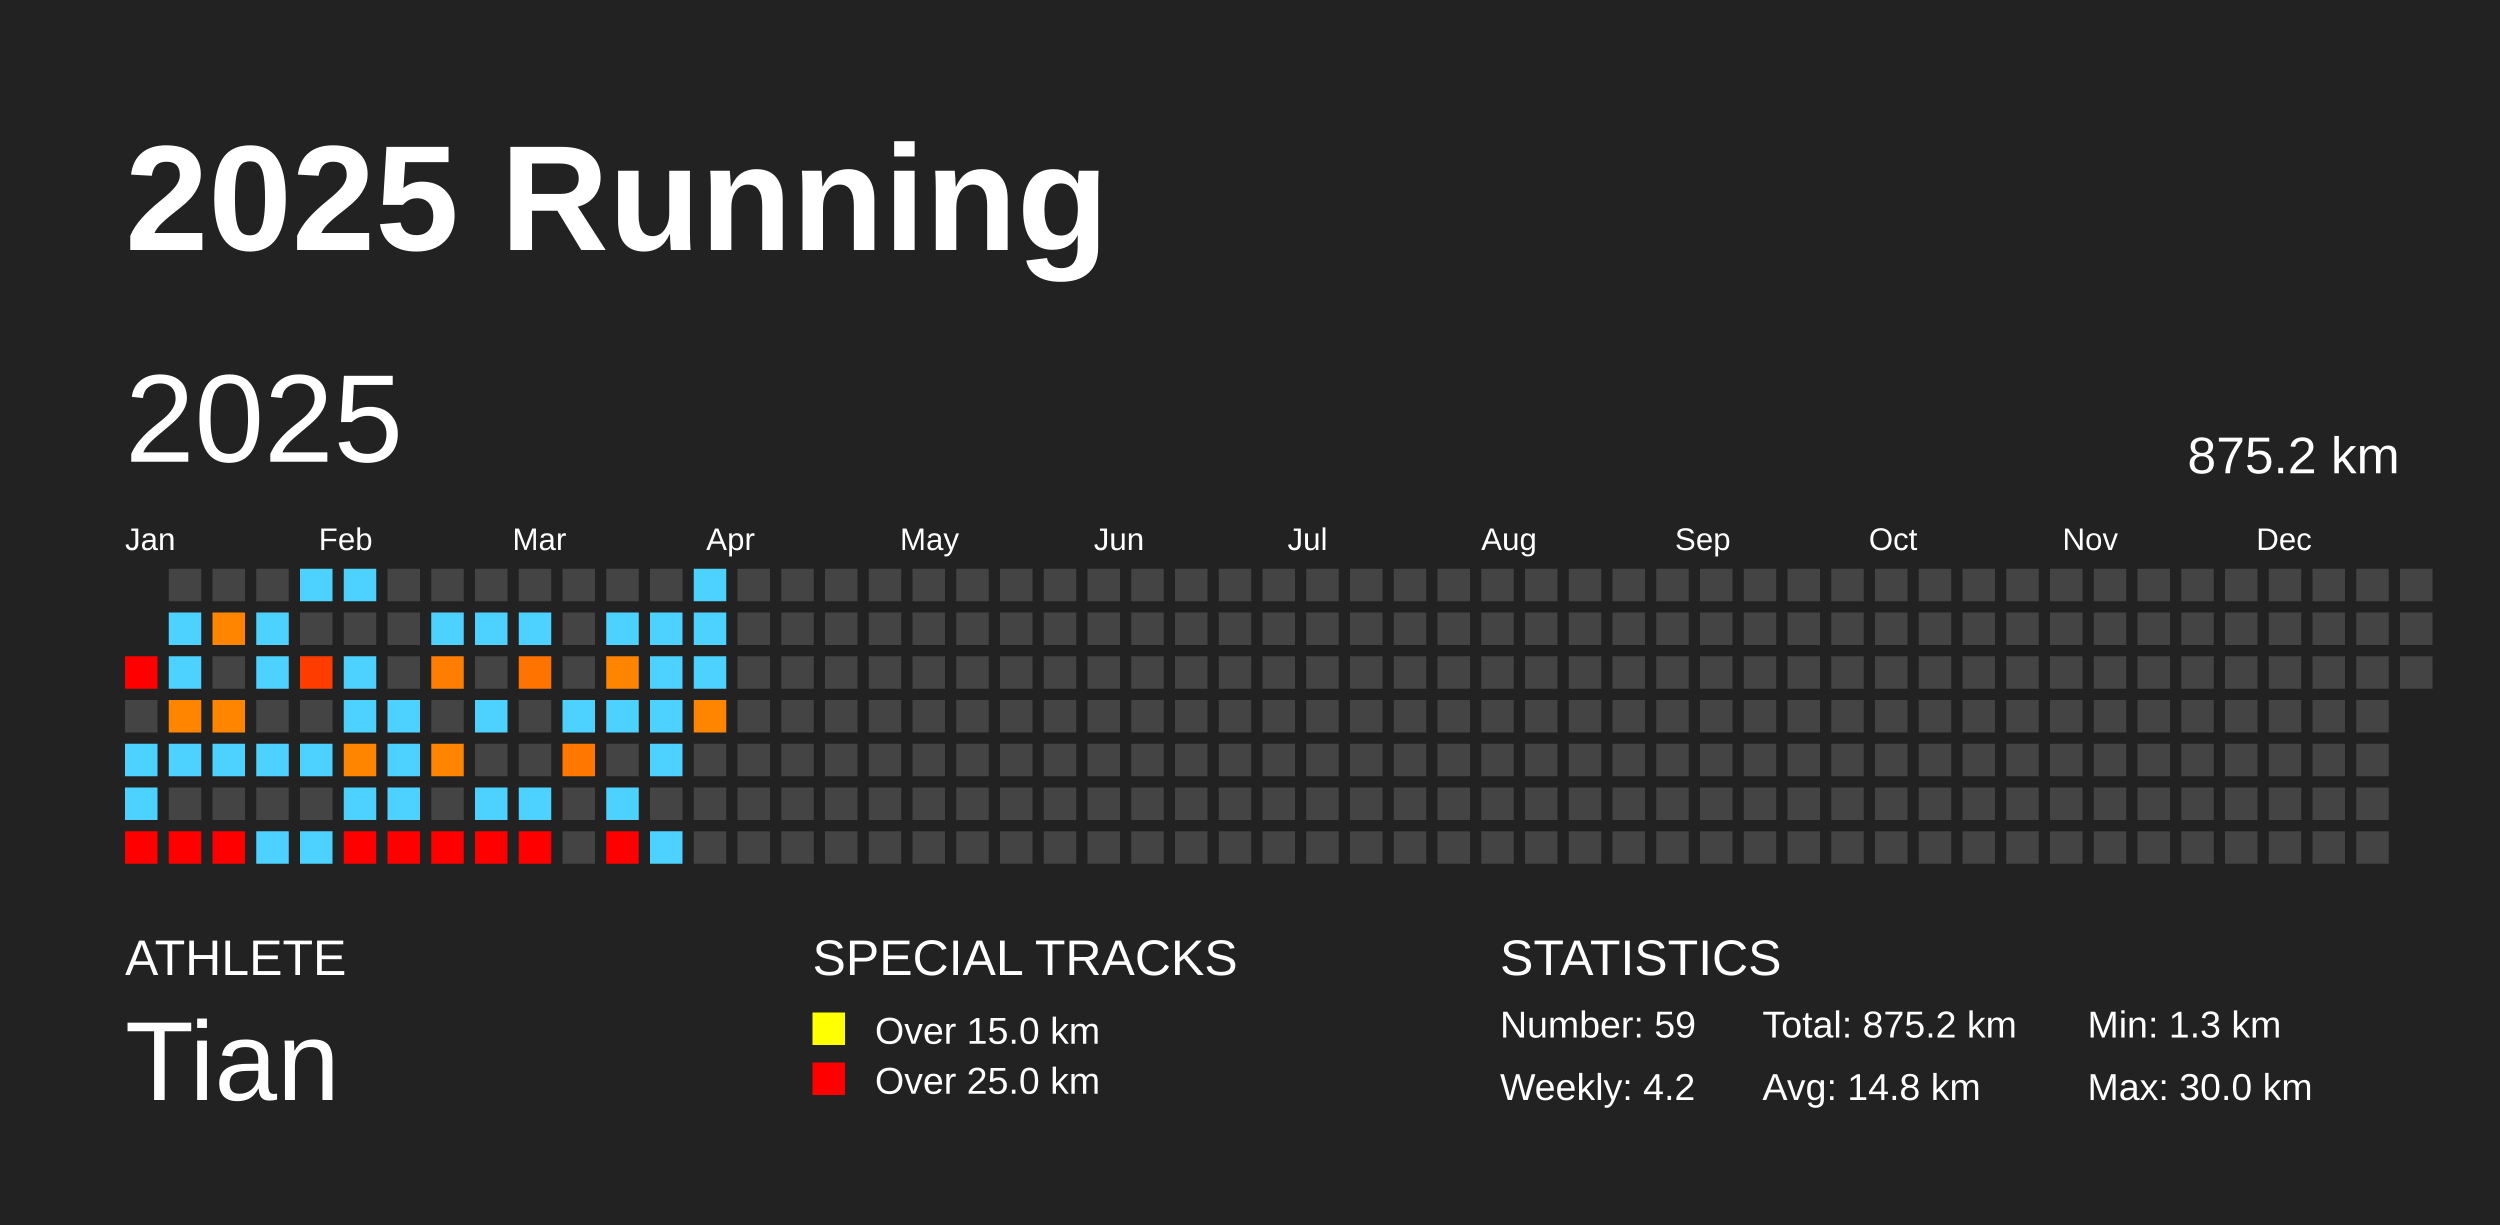
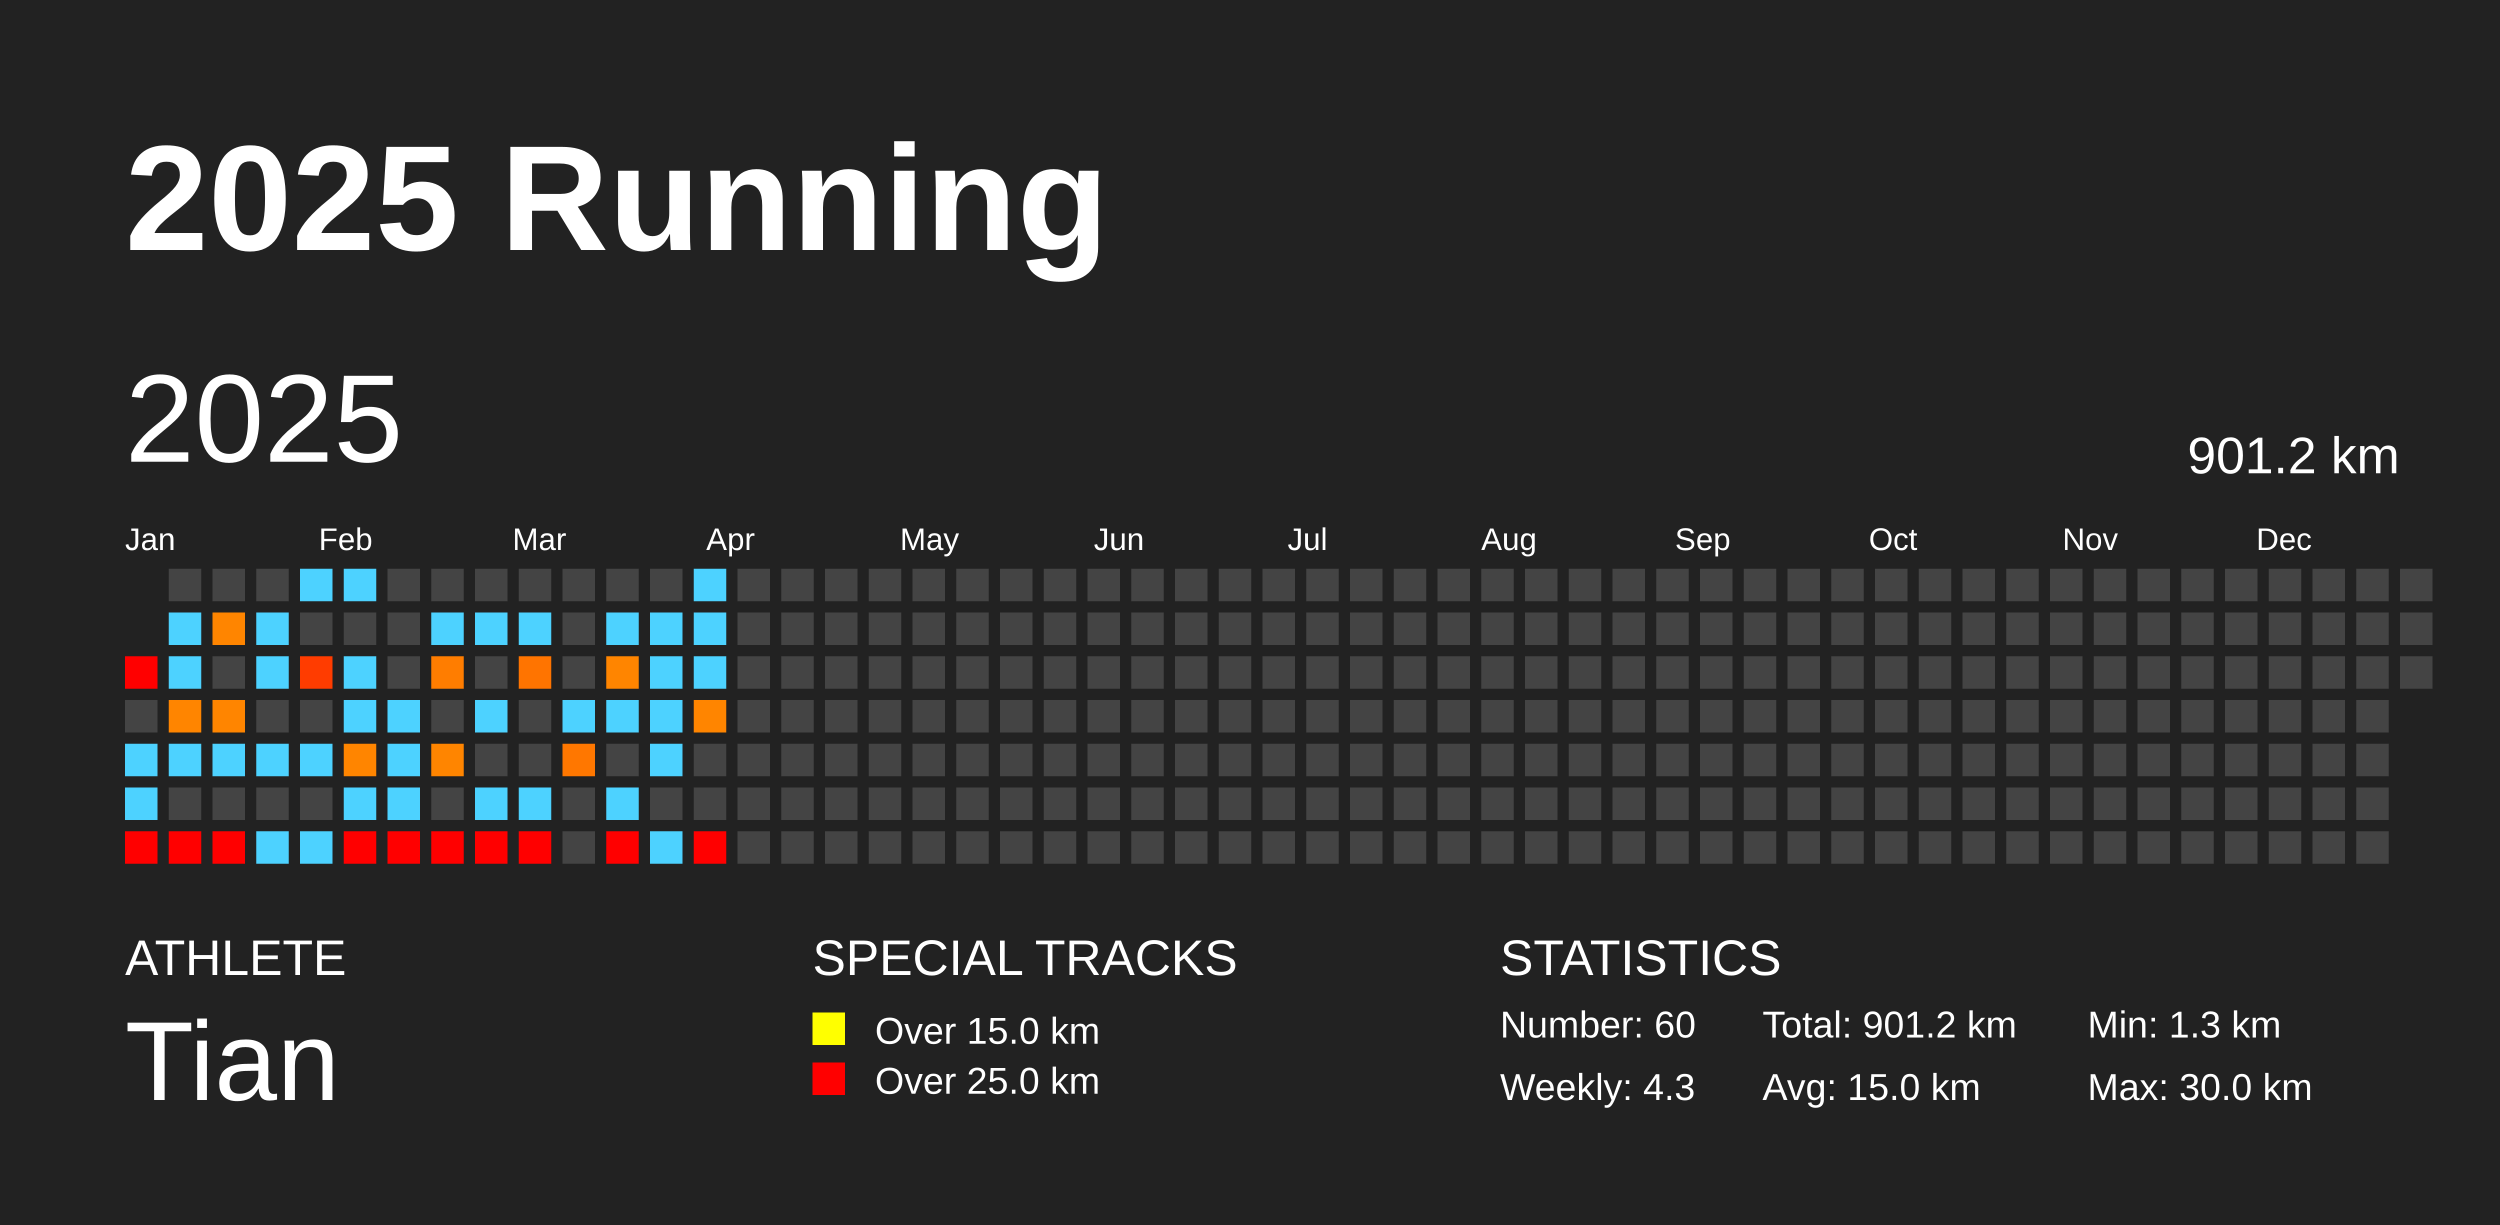
<svg xmlns="http://www.w3.org/2000/svg" baseProfile="full" height="98mm" version="1.1" viewBox="0,0,200,98" width="200mm">
  <defs />
  <rect fill="#222222" height="98" width="200" x="0" y="0" />
  <text fill="#FFFFFF" style="font-size:12px; font-family:Arial; font-weight:bold;" x="10" y="20">2025 Running</text>
  <text fill="#FFFFFF" style="font-size:4px; font-family:Arial" x="10" y="78">ATHLETE</text>
  <text fill="#FFFFFF" style="font-size:9px; font-family:Arial" x="10" y="88">Tian</text>
  <text fill="#FFFFFF" style="font-size:4px; font-family:Arial" x="65" y="78">SPECIAL TRACKS</text>
  <rect fill="yellow" height="2.6" width="2.6" x="65" y="81" />
  <text fill="#FFFFFF" style="font-size:3px; font-family:Arial" x="70" y="83.5">Over 15.0 km</text>
  <rect fill="red" height="2.6" width="2.6" x="65" y="85" />
  <text fill="#FFFFFF" style="font-size:3px; font-family:Arial" x="70" y="87.5">Over 25.0 km</text>
  <text fill="#FFFFFF" style="font-size:4px; font-family:Arial" x="120" y="78">STATISTICS</text>
-   <text fill="#FFFFFF" style="font-size:3px; font-family:Arial" x="120" y="83">Number: 59</text>
-   <text fill="#FFFFFF" style="font-size:3px; font-family:Arial" x="120" y="88">Weekly: 4.2</text>
-   <text fill="#FFFFFF" style="font-size:3px; font-family:Arial" x="141" y="83">Total: 875.2 km</text>
-   <text fill="#FFFFFF" style="font-size:3px; font-family:Arial" x="141" y="88">Avg: 14.8 km</text>
+   <text fill="#FFFFFF" style="font-size:3px; font-family:Arial" x="120" y="83">Number: 60</text>
+   <text fill="#FFFFFF" style="font-size:3px; font-family:Arial" x="120" y="88">Weekly: 4.3</text>
+   <text fill="#FFFFFF" style="font-size:3px; font-family:Arial" x="141" y="83">Total: 901.2 km</text>
+   <text fill="#FFFFFF" style="font-size:3px; font-family:Arial" x="141" y="88">Avg: 15.0 km</text>
  <text fill="#FFFFFF" style="font-size:3px; font-family:Arial" x="167" y="83">Min: 1.3 km</text>
  <text fill="#FFFFFF" style="font-size:3px; font-family:Arial" x="167" y="88">Max: 30.0 km</text>
  <text dominant-baseline="hanging" fill="#FFFFFF" style="font-size:10.0px; font-family:Arial;" x="10" y="30">2025</text>
-   <text dominant-baseline="hanging" fill="#FFFFFF" style="font-size:4.125px; font-family:Arial;" x="175" y="35">875.2 km</text>
+   <text dominant-baseline="hanging" fill="#FFFFFF" style="font-size:4.125px; font-family:Arial;" x="175" y="35">901.2 km</text>
  <text fill="#FFFFFF" style="font-size:2.5px; font-family:Arial" x="10.0" y="44">Jan</text>
  <text fill="#FFFFFF" style="font-size:2.5px; font-family:Arial" x="25.5" y="44">Feb</text>
  <text fill="#FFFFFF" style="font-size:2.5px; font-family:Arial" x="41.0" y="44">Mar</text>
  <text fill="#FFFFFF" style="font-size:2.5px; font-family:Arial" x="56.5" y="44">Apr</text>
  <text fill="#FFFFFF" style="font-size:2.5px; font-family:Arial" x="72.0" y="44">May</text>
  <text fill="#FFFFFF" style="font-size:2.5px; font-family:Arial" x="87.5" y="44">Jun</text>
  <text fill="#FFFFFF" style="font-size:2.5px; font-family:Arial" x="103.0" y="44">Jul</text>
  <text fill="#FFFFFF" style="font-size:2.5px; font-family:Arial" x="118.5" y="44">Aug</text>
  <text fill="#FFFFFF" style="font-size:2.5px; font-family:Arial" x="134.0" y="44">Sep</text>
  <text fill="#FFFFFF" style="font-size:2.5px; font-family:Arial" x="149.5" y="44">Oct</text>
  <text fill="#FFFFFF" style="font-size:2.5px; font-family:Arial" x="165.0" y="44">Nov</text>
  <text fill="#FFFFFF" style="font-size:2.5px; font-family:Arial" x="180.5" y="44">Dec</text>
  <rect fill="red" height="2.6" width="2.6" x="10.0" y="52.5" />
  <rect fill="#444444" height="2.6" width="2.6" x="10.0" y="56.0" />
  <rect fill="#4dd2ff" height="2.6" width="2.6" x="10.0" y="59.5" />
  <rect fill="#4dd2ff" height="2.6" width="2.6" x="10.0" y="63.0" />
  <rect fill="red" height="2.6" width="2.6" x="10.0" y="66.5" />
  <rect fill="#444444" height="2.6" width="2.6" x="13.5" y="45.5" />
  <rect fill="#4dd2ff" height="2.6" width="2.6" x="13.5" y="49.0" />
  <rect fill="#4dd2ff" height="2.6" width="2.6" x="13.5" y="52.5" />
  <rect fill="#ff8500" height="2.6" width="2.6" x="13.5" y="56.0" />
  <rect fill="#4dd2ff" height="2.6" width="2.6" x="13.5" y="59.5" />
  <rect fill="#444444" height="2.6" width="2.6" x="13.5" y="63.0" />
  <rect fill="red" height="2.6" width="2.6" x="13.5" y="66.5" />
  <rect fill="#444444" height="2.6" width="2.6" x="17.0" y="45.5" />
  <rect fill="#ff8500" height="2.6" width="2.6" x="17.0" y="49.0" />
  <rect fill="#444444" height="2.6" width="2.6" x="17.0" y="52.5" />
  <rect fill="#ff8500" height="2.6" width="2.6" x="17.0" y="56.0" />
  <rect fill="#4dd2ff" height="2.6" width="2.6" x="17.0" y="59.5" />
  <rect fill="#444444" height="2.6" width="2.6" x="17.0" y="63.0" />
  <rect fill="red" height="2.6" width="2.6" x="17.0" y="66.5" />
  <rect fill="#444444" height="2.6" width="2.6" x="20.5" y="45.5" />
  <rect fill="#4dd2ff" height="2.6" width="2.6" x="20.5" y="49.0" />
  <rect fill="#4dd2ff" height="2.6" width="2.6" x="20.5" y="52.5" />
  <rect fill="#444444" height="2.6" width="2.6" x="20.5" y="56.0" />
  <rect fill="#4dd2ff" height="2.6" width="2.6" x="20.5" y="59.5" />
  <rect fill="#444444" height="2.6" width="2.6" x="20.5" y="63.0" />
  <rect fill="#4dd2ff" height="2.6" width="2.6" x="20.5" y="66.5" />
  <rect fill="#4dd2ff" height="2.6" width="2.6" x="24.0" y="45.5" />
  <rect fill="#444444" height="2.6" width="2.6" x="24.0" y="49.0" />
  <rect fill="#ff3c00" height="2.6" width="2.6" x="24.0" y="52.5" />
  <rect fill="#444444" height="2.6" width="2.6" x="24.0" y="56.0" />
  <rect fill="#4dd2ff" height="2.6" width="2.6" x="24.0" y="59.5" />
  <rect fill="#444444" height="2.6" width="2.6" x="24.0" y="63.0" />
  <rect fill="#4dd2ff" height="2.6" width="2.6" x="24.0" y="66.5" />
  <rect fill="#4dd2ff" height="2.6" width="2.6" x="27.5" y="45.5" />
  <rect fill="#444444" height="2.6" width="2.6" x="27.5" y="49.0" />
  <rect fill="#4dd2ff" height="2.6" width="2.6" x="27.5" y="52.5" />
  <rect fill="#4dd2ff" height="2.6" width="2.6" x="27.5" y="56.0" />
  <rect fill="#ff8500" height="2.6" width="2.6" x="27.5" y="59.5" />
  <rect fill="#4dd2ff" height="2.6" width="2.6" x="27.5" y="63.0" />
  <rect fill="red" height="2.6" width="2.6" x="27.5" y="66.5" />
  <rect fill="#444444" height="2.6" width="2.6" x="31.0" y="45.5" />
  <rect fill="#444444" height="2.6" width="2.6" x="31.0" y="49.0" />
  <rect fill="#444444" height="2.6" width="2.6" x="31.0" y="52.5" />
  <rect fill="#4dd2ff" height="2.6" width="2.6" x="31.0" y="56.0" />
  <rect fill="#4dd2ff" height="2.6" width="2.6" x="31.0" y="59.5" />
  <rect fill="#4dd2ff" height="2.6" width="2.6" x="31.0" y="63.0" />
  <rect fill="red" height="2.6" width="2.6" x="31.0" y="66.5" />
  <rect fill="#444444" height="2.6" width="2.6" x="34.5" y="45.5" />
  <rect fill="#4dd2ff" height="2.6" width="2.6" x="34.5" y="49.0" />
  <rect fill="#ff7d00" height="2.6" width="2.6" x="34.5" y="52.5" />
  <rect fill="#444444" height="2.6" width="2.6" x="34.5" y="56.0" />
  <rect fill="#ff8500" height="2.6" width="2.6" x="34.5" y="59.5" />
  <rect fill="#444444" height="2.6" width="2.6" x="34.5" y="63.0" />
  <rect fill="red" height="2.6" width="2.6" x="34.5" y="66.5" />
  <rect fill="#444444" height="2.6" width="2.6" x="38.0" y="45.5" />
  <rect fill="#4dd2ff" height="2.6" width="2.6" x="38.0" y="49.0" />
  <rect fill="#444444" height="2.6" width="2.6" x="38.0" y="52.5" />
  <rect fill="#4dd2ff" height="2.6" width="2.6" x="38.0" y="56.0" />
  <rect fill="#444444" height="2.6" width="2.6" x="38.0" y="59.5" />
  <rect fill="#4dd2ff" height="2.6" width="2.6" x="38.0" y="63.0" />
  <rect fill="red" height="2.6" width="2.6" x="38.0" y="66.5" />
  <rect fill="#444444" height="2.6" width="2.6" x="41.5" y="45.5" />
  <rect fill="#4dd2ff" height="2.6" width="2.6" x="41.5" y="49.0" />
  <rect fill="#ff7400" height="2.6" width="2.6" x="41.5" y="52.5" />
  <rect fill="#444444" height="2.6" width="2.6" x="41.5" y="56.0" />
  <rect fill="#444444" height="2.6" width="2.6" x="41.5" y="59.5" />
  <rect fill="#4dd2ff" height="2.6" width="2.6" x="41.5" y="63.0" />
  <rect fill="red" height="2.6" width="2.6" x="41.5" y="66.5" />
  <rect fill="#444444" height="2.6" width="2.6" x="45.0" y="45.5" />
  <rect fill="#444444" height="2.6" width="2.6" x="45.0" y="49.0" />
  <rect fill="#444444" height="2.6" width="2.6" x="45.0" y="52.5" />
  <rect fill="#4dd2ff" height="2.6" width="2.6" x="45.0" y="56.0" />
  <rect fill="#ff7700" height="2.6" width="2.6" x="45.0" y="59.5" />
  <rect fill="#444444" height="2.6" width="2.6" x="45.0" y="63.0" />
  <rect fill="#444444" height="2.6" width="2.6" x="45.0" y="66.5" />
  <rect fill="#444444" height="2.6" width="2.6" x="48.5" y="45.5" />
  <rect fill="#4dd2ff" height="2.6" width="2.6" x="48.5" y="49.0" />
  <rect fill="#ff8500" height="2.6" width="2.6" x="48.5" y="52.5" />
  <rect fill="#4dd2ff" height="2.6" width="2.6" x="48.5" y="56.0" />
  <rect fill="#444444" height="2.6" width="2.6" x="48.5" y="59.5" />
  <rect fill="#4dd2ff" height="2.6" width="2.6" x="48.5" y="63.0" />
  <rect fill="red" height="2.6" width="2.6" x="48.5" y="66.5" />
  <rect fill="#444444" height="2.6" width="2.6" x="52.0" y="45.5" />
  <rect fill="#4dd2ff" height="2.6" width="2.6" x="52.0" y="49.0" />
  <rect fill="#4dd2ff" height="2.6" width="2.6" x="52.0" y="52.5" />
  <rect fill="#4dd2ff" height="2.6" width="2.6" x="52.0" y="56.0" />
  <rect fill="#4dd2ff" height="2.6" width="2.6" x="52.0" y="59.5" />
  <rect fill="#444444" height="2.6" width="2.6" x="52.0" y="63.0" />
  <rect fill="#4dd2ff" height="2.6" width="2.6" x="52.0" y="66.5" />
  <rect fill="#4dd2ff" height="2.6" width="2.6" x="55.5" y="45.5" />
  <rect fill="#4dd2ff" height="2.6" width="2.6" x="55.5" y="49.0" />
  <rect fill="#4dd2ff" height="2.6" width="2.6" x="55.5" y="52.5" />
  <rect fill="#ff8500" height="2.6" width="2.6" x="55.5" y="56.0" />
  <rect fill="#444444" height="2.6" width="2.6" x="55.5" y="59.5" />
  <rect fill="#444444" height="2.6" width="2.6" x="55.5" y="63.0" />
-   <rect fill="#444444" height="2.6" width="2.6" x="55.5" y="66.5" />
+   <rect fill="red" height="2.6" width="2.6" x="55.5" y="66.5" />
  <rect fill="#444444" height="2.6" width="2.6" x="59.0" y="45.5" />
  <rect fill="#444444" height="2.6" width="2.6" x="59.0" y="49.0" />
  <rect fill="#444444" height="2.6" width="2.6" x="59.0" y="52.5" />
  <rect fill="#444444" height="2.6" width="2.6" x="59.0" y="56.0" />
  <rect fill="#444444" height="2.6" width="2.6" x="59.0" y="59.5" />
  <rect fill="#444444" height="2.6" width="2.6" x="59.0" y="63.0" />
  <rect fill="#444444" height="2.6" width="2.6" x="59.0" y="66.5" />
  <rect fill="#444444" height="2.6" width="2.6" x="62.5" y="45.5" />
  <rect fill="#444444" height="2.6" width="2.6" x="62.5" y="49.0" />
  <rect fill="#444444" height="2.6" width="2.6" x="62.5" y="52.5" />
  <rect fill="#444444" height="2.6" width="2.6" x="62.5" y="56.0" />
  <rect fill="#444444" height="2.6" width="2.6" x="62.5" y="59.5" />
  <rect fill="#444444" height="2.6" width="2.6" x="62.5" y="63.0" />
  <rect fill="#444444" height="2.6" width="2.6" x="62.5" y="66.5" />
  <rect fill="#444444" height="2.6" width="2.6" x="66.0" y="45.5" />
  <rect fill="#444444" height="2.6" width="2.6" x="66.0" y="49.0" />
  <rect fill="#444444" height="2.6" width="2.6" x="66.0" y="52.5" />
  <rect fill="#444444" height="2.6" width="2.6" x="66.0" y="56.0" />
  <rect fill="#444444" height="2.6" width="2.6" x="66.0" y="59.5" />
  <rect fill="#444444" height="2.6" width="2.6" x="66.0" y="63.0" />
  <rect fill="#444444" height="2.6" width="2.6" x="66.0" y="66.5" />
  <rect fill="#444444" height="2.6" width="2.6" x="69.5" y="45.5" />
  <rect fill="#444444" height="2.6" width="2.6" x="69.5" y="49.0" />
  <rect fill="#444444" height="2.6" width="2.6" x="69.5" y="52.5" />
  <rect fill="#444444" height="2.6" width="2.6" x="69.5" y="56.0" />
  <rect fill="#444444" height="2.6" width="2.6" x="69.5" y="59.5" />
  <rect fill="#444444" height="2.6" width="2.6" x="69.5" y="63.0" />
  <rect fill="#444444" height="2.6" width="2.6" x="69.5" y="66.5" />
  <rect fill="#444444" height="2.6" width="2.6" x="73.0" y="45.5" />
  <rect fill="#444444" height="2.6" width="2.6" x="73.0" y="49.0" />
  <rect fill="#444444" height="2.6" width="2.6" x="73.0" y="52.5" />
  <rect fill="#444444" height="2.6" width="2.6" x="73.0" y="56.0" />
  <rect fill="#444444" height="2.6" width="2.6" x="73.0" y="59.5" />
  <rect fill="#444444" height="2.6" width="2.6" x="73.0" y="63.0" />
  <rect fill="#444444" height="2.6" width="2.6" x="73.0" y="66.5" />
  <rect fill="#444444" height="2.6" width="2.6" x="76.5" y="45.5" />
  <rect fill="#444444" height="2.6" width="2.6" x="76.5" y="49.0" />
  <rect fill="#444444" height="2.6" width="2.6" x="76.5" y="52.5" />
  <rect fill="#444444" height="2.6" width="2.6" x="76.5" y="56.0" />
  <rect fill="#444444" height="2.6" width="2.6" x="76.5" y="59.5" />
  <rect fill="#444444" height="2.6" width="2.6" x="76.5" y="63.0" />
  <rect fill="#444444" height="2.6" width="2.6" x="76.5" y="66.5" />
  <rect fill="#444444" height="2.6" width="2.6" x="80.0" y="45.5" />
  <rect fill="#444444" height="2.6" width="2.6" x="80.0" y="49.0" />
  <rect fill="#444444" height="2.6" width="2.6" x="80.0" y="52.5" />
  <rect fill="#444444" height="2.6" width="2.6" x="80.0" y="56.0" />
  <rect fill="#444444" height="2.6" width="2.6" x="80.0" y="59.5" />
  <rect fill="#444444" height="2.6" width="2.6" x="80.0" y="63.0" />
  <rect fill="#444444" height="2.6" width="2.6" x="80.0" y="66.5" />
  <rect fill="#444444" height="2.6" width="2.6" x="83.5" y="45.5" />
  <rect fill="#444444" height="2.6" width="2.6" x="83.5" y="49.0" />
  <rect fill="#444444" height="2.6" width="2.6" x="83.5" y="52.5" />
  <rect fill="#444444" height="2.6" width="2.6" x="83.5" y="56.0" />
  <rect fill="#444444" height="2.6" width="2.6" x="83.5" y="59.5" />
  <rect fill="#444444" height="2.6" width="2.6" x="83.5" y="63.0" />
  <rect fill="#444444" height="2.6" width="2.6" x="83.5" y="66.5" />
  <rect fill="#444444" height="2.6" width="2.6" x="87.0" y="45.5" />
  <rect fill="#444444" height="2.6" width="2.6" x="87.0" y="49.0" />
  <rect fill="#444444" height="2.6" width="2.6" x="87.0" y="52.5" />
  <rect fill="#444444" height="2.6" width="2.6" x="87.0" y="56.0" />
  <rect fill="#444444" height="2.6" width="2.6" x="87.0" y="59.5" />
  <rect fill="#444444" height="2.6" width="2.6" x="87.0" y="63.0" />
  <rect fill="#444444" height="2.6" width="2.6" x="87.0" y="66.5" />
  <rect fill="#444444" height="2.6" width="2.6" x="90.5" y="45.5" />
  <rect fill="#444444" height="2.6" width="2.6" x="90.5" y="49.0" />
  <rect fill="#444444" height="2.6" width="2.6" x="90.5" y="52.5" />
  <rect fill="#444444" height="2.6" width="2.6" x="90.5" y="56.0" />
  <rect fill="#444444" height="2.6" width="2.6" x="90.5" y="59.5" />
  <rect fill="#444444" height="2.6" width="2.6" x="90.5" y="63.0" />
  <rect fill="#444444" height="2.6" width="2.6" x="90.5" y="66.5" />
  <rect fill="#444444" height="2.6" width="2.6" x="94.0" y="45.5" />
  <rect fill="#444444" height="2.6" width="2.6" x="94.0" y="49.0" />
  <rect fill="#444444" height="2.6" width="2.6" x="94.0" y="52.5" />
  <rect fill="#444444" height="2.6" width="2.6" x="94.0" y="56.0" />
  <rect fill="#444444" height="2.6" width="2.6" x="94.0" y="59.5" />
  <rect fill="#444444" height="2.6" width="2.6" x="94.0" y="63.0" />
  <rect fill="#444444" height="2.6" width="2.6" x="94.0" y="66.5" />
  <rect fill="#444444" height="2.6" width="2.6" x="97.5" y="45.5" />
  <rect fill="#444444" height="2.6" width="2.6" x="97.5" y="49.0" />
  <rect fill="#444444" height="2.6" width="2.6" x="97.5" y="52.5" />
  <rect fill="#444444" height="2.6" width="2.6" x="97.5" y="56.0" />
  <rect fill="#444444" height="2.6" width="2.6" x="97.5" y="59.5" />
  <rect fill="#444444" height="2.6" width="2.6" x="97.5" y="63.0" />
  <rect fill="#444444" height="2.6" width="2.6" x="97.5" y="66.5" />
  <rect fill="#444444" height="2.6" width="2.6" x="101.0" y="45.5" />
  <rect fill="#444444" height="2.6" width="2.6" x="101.0" y="49.0" />
  <rect fill="#444444" height="2.6" width="2.6" x="101.0" y="52.5" />
  <rect fill="#444444" height="2.6" width="2.6" x="101.0" y="56.0" />
  <rect fill="#444444" height="2.6" width="2.6" x="101.0" y="59.5" />
  <rect fill="#444444" height="2.6" width="2.6" x="101.0" y="63.0" />
  <rect fill="#444444" height="2.6" width="2.6" x="101.0" y="66.5" />
  <rect fill="#444444" height="2.6" width="2.6" x="104.5" y="45.5" />
  <rect fill="#444444" height="2.6" width="2.6" x="104.5" y="49.0" />
  <rect fill="#444444" height="2.6" width="2.6" x="104.5" y="52.5" />
  <rect fill="#444444" height="2.6" width="2.6" x="104.5" y="56.0" />
  <rect fill="#444444" height="2.6" width="2.6" x="104.5" y="59.5" />
  <rect fill="#444444" height="2.6" width="2.6" x="104.5" y="63.0" />
  <rect fill="#444444" height="2.6" width="2.6" x="104.5" y="66.5" />
  <rect fill="#444444" height="2.6" width="2.6" x="108.0" y="45.5" />
  <rect fill="#444444" height="2.6" width="2.6" x="108.0" y="49.0" />
  <rect fill="#444444" height="2.6" width="2.6" x="108.0" y="52.5" />
  <rect fill="#444444" height="2.6" width="2.6" x="108.0" y="56.0" />
  <rect fill="#444444" height="2.6" width="2.6" x="108.0" y="59.5" />
  <rect fill="#444444" height="2.6" width="2.6" x="108.0" y="63.0" />
  <rect fill="#444444" height="2.6" width="2.6" x="108.0" y="66.5" />
  <rect fill="#444444" height="2.6" width="2.6" x="111.5" y="45.5" />
  <rect fill="#444444" height="2.6" width="2.6" x="111.5" y="49.0" />
  <rect fill="#444444" height="2.6" width="2.6" x="111.5" y="52.5" />
  <rect fill="#444444" height="2.6" width="2.6" x="111.5" y="56.0" />
  <rect fill="#444444" height="2.6" width="2.6" x="111.5" y="59.5" />
  <rect fill="#444444" height="2.6" width="2.6" x="111.5" y="63.0" />
  <rect fill="#444444" height="2.6" width="2.6" x="111.5" y="66.5" />
  <rect fill="#444444" height="2.6" width="2.6" x="115.0" y="45.5" />
  <rect fill="#444444" height="2.6" width="2.6" x="115.0" y="49.0" />
  <rect fill="#444444" height="2.6" width="2.6" x="115.0" y="52.5" />
  <rect fill="#444444" height="2.6" width="2.6" x="115.0" y="56.0" />
  <rect fill="#444444" height="2.6" width="2.6" x="115.0" y="59.5" />
  <rect fill="#444444" height="2.6" width="2.6" x="115.0" y="63.0" />
  <rect fill="#444444" height="2.6" width="2.6" x="115.0" y="66.5" />
  <rect fill="#444444" height="2.6" width="2.6" x="118.5" y="45.5" />
  <rect fill="#444444" height="2.6" width="2.6" x="118.5" y="49.0" />
  <rect fill="#444444" height="2.6" width="2.6" x="118.5" y="52.5" />
  <rect fill="#444444" height="2.6" width="2.6" x="118.5" y="56.0" />
  <rect fill="#444444" height="2.6" width="2.6" x="118.5" y="59.5" />
  <rect fill="#444444" height="2.6" width="2.6" x="118.5" y="63.0" />
  <rect fill="#444444" height="2.6" width="2.6" x="118.5" y="66.5" />
  <rect fill="#444444" height="2.6" width="2.6" x="122.0" y="45.5" />
  <rect fill="#444444" height="2.6" width="2.6" x="122.0" y="49.0" />
  <rect fill="#444444" height="2.6" width="2.6" x="122.0" y="52.5" />
  <rect fill="#444444" height="2.6" width="2.6" x="122.0" y="56.0" />
  <rect fill="#444444" height="2.6" width="2.6" x="122.0" y="59.5" />
  <rect fill="#444444" height="2.6" width="2.6" x="122.0" y="63.0" />
  <rect fill="#444444" height="2.6" width="2.6" x="122.0" y="66.5" />
  <rect fill="#444444" height="2.6" width="2.6" x="125.5" y="45.5" />
  <rect fill="#444444" height="2.6" width="2.6" x="125.5" y="49.0" />
  <rect fill="#444444" height="2.6" width="2.6" x="125.5" y="52.5" />
  <rect fill="#444444" height="2.6" width="2.6" x="125.5" y="56.0" />
  <rect fill="#444444" height="2.6" width="2.6" x="125.5" y="59.5" />
  <rect fill="#444444" height="2.6" width="2.6" x="125.5" y="63.0" />
  <rect fill="#444444" height="2.6" width="2.6" x="125.5" y="66.5" />
  <rect fill="#444444" height="2.6" width="2.6" x="129.0" y="45.5" />
  <rect fill="#444444" height="2.6" width="2.6" x="129.0" y="49.0" />
  <rect fill="#444444" height="2.6" width="2.6" x="129.0" y="52.5" />
  <rect fill="#444444" height="2.6" width="2.6" x="129.0" y="56.0" />
  <rect fill="#444444" height="2.6" width="2.6" x="129.0" y="59.5" />
  <rect fill="#444444" height="2.6" width="2.6" x="129.0" y="63.0" />
  <rect fill="#444444" height="2.6" width="2.6" x="129.0" y="66.5" />
  <rect fill="#444444" height="2.6" width="2.6" x="132.5" y="45.5" />
  <rect fill="#444444" height="2.6" width="2.6" x="132.5" y="49.0" />
  <rect fill="#444444" height="2.6" width="2.6" x="132.5" y="52.5" />
  <rect fill="#444444" height="2.6" width="2.6" x="132.5" y="56.0" />
  <rect fill="#444444" height="2.6" width="2.6" x="132.5" y="59.5" />
  <rect fill="#444444" height="2.6" width="2.6" x="132.5" y="63.0" />
  <rect fill="#444444" height="2.6" width="2.6" x="132.5" y="66.5" />
  <rect fill="#444444" height="2.6" width="2.6" x="136.0" y="45.5" />
  <rect fill="#444444" height="2.6" width="2.6" x="136.0" y="49.0" />
  <rect fill="#444444" height="2.6" width="2.6" x="136.0" y="52.5" />
  <rect fill="#444444" height="2.6" width="2.6" x="136.0" y="56.0" />
  <rect fill="#444444" height="2.6" width="2.6" x="136.0" y="59.5" />
  <rect fill="#444444" height="2.6" width="2.6" x="136.0" y="63.0" />
  <rect fill="#444444" height="2.6" width="2.6" x="136.0" y="66.5" />
  <rect fill="#444444" height="2.6" width="2.6" x="139.5" y="45.5" />
  <rect fill="#444444" height="2.6" width="2.6" x="139.5" y="49.0" />
  <rect fill="#444444" height="2.6" width="2.6" x="139.5" y="52.5" />
  <rect fill="#444444" height="2.6" width="2.6" x="139.5" y="56.0" />
  <rect fill="#444444" height="2.6" width="2.6" x="139.5" y="59.5" />
  <rect fill="#444444" height="2.6" width="2.6" x="139.5" y="63.0" />
  <rect fill="#444444" height="2.6" width="2.6" x="139.5" y="66.5" />
  <rect fill="#444444" height="2.6" width="2.6" x="143.0" y="45.5" />
  <rect fill="#444444" height="2.6" width="2.6" x="143.0" y="49.0" />
  <rect fill="#444444" height="2.6" width="2.6" x="143.0" y="52.5" />
  <rect fill="#444444" height="2.6" width="2.6" x="143.0" y="56.0" />
  <rect fill="#444444" height="2.6" width="2.6" x="143.0" y="59.5" />
  <rect fill="#444444" height="2.6" width="2.6" x="143.0" y="63.0" />
  <rect fill="#444444" height="2.6" width="2.6" x="143.0" y="66.5" />
  <rect fill="#444444" height="2.6" width="2.6" x="146.5" y="45.5" />
  <rect fill="#444444" height="2.6" width="2.6" x="146.5" y="49.0" />
  <rect fill="#444444" height="2.6" width="2.6" x="146.5" y="52.5" />
  <rect fill="#444444" height="2.6" width="2.6" x="146.5" y="56.0" />
  <rect fill="#444444" height="2.6" width="2.6" x="146.5" y="59.5" />
  <rect fill="#444444" height="2.6" width="2.6" x="146.5" y="63.0" />
  <rect fill="#444444" height="2.6" width="2.6" x="146.5" y="66.5" />
  <rect fill="#444444" height="2.6" width="2.6" x="150.0" y="45.5" />
  <rect fill="#444444" height="2.6" width="2.6" x="150.0" y="49.0" />
  <rect fill="#444444" height="2.6" width="2.6" x="150.0" y="52.5" />
  <rect fill="#444444" height="2.6" width="2.6" x="150.0" y="56.0" />
  <rect fill="#444444" height="2.6" width="2.6" x="150.0" y="59.5" />
  <rect fill="#444444" height="2.6" width="2.6" x="150.0" y="63.0" />
  <rect fill="#444444" height="2.6" width="2.6" x="150.0" y="66.5" />
  <rect fill="#444444" height="2.6" width="2.6" x="153.5" y="45.5" />
  <rect fill="#444444" height="2.6" width="2.6" x="153.5" y="49.0" />
  <rect fill="#444444" height="2.6" width="2.6" x="153.5" y="52.5" />
  <rect fill="#444444" height="2.6" width="2.6" x="153.5" y="56.0" />
  <rect fill="#444444" height="2.6" width="2.6" x="153.5" y="59.5" />
  <rect fill="#444444" height="2.6" width="2.6" x="153.5" y="63.0" />
  <rect fill="#444444" height="2.6" width="2.6" x="153.5" y="66.5" />
  <rect fill="#444444" height="2.6" width="2.6" x="157.0" y="45.5" />
  <rect fill="#444444" height="2.6" width="2.6" x="157.0" y="49.0" />
  <rect fill="#444444" height="2.6" width="2.6" x="157.0" y="52.5" />
  <rect fill="#444444" height="2.6" width="2.6" x="157.0" y="56.0" />
  <rect fill="#444444" height="2.6" width="2.6" x="157.0" y="59.5" />
  <rect fill="#444444" height="2.6" width="2.6" x="157.0" y="63.0" />
  <rect fill="#444444" height="2.6" width="2.6" x="157.0" y="66.5" />
  <rect fill="#444444" height="2.6" width="2.6" x="160.5" y="45.5" />
  <rect fill="#444444" height="2.6" width="2.6" x="160.5" y="49.0" />
  <rect fill="#444444" height="2.6" width="2.6" x="160.5" y="52.5" />
  <rect fill="#444444" height="2.6" width="2.6" x="160.5" y="56.0" />
  <rect fill="#444444" height="2.6" width="2.6" x="160.5" y="59.5" />
  <rect fill="#444444" height="2.6" width="2.6" x="160.5" y="63.0" />
  <rect fill="#444444" height="2.6" width="2.6" x="160.5" y="66.5" />
  <rect fill="#444444" height="2.6" width="2.6" x="164.0" y="45.5" />
  <rect fill="#444444" height="2.6" width="2.6" x="164.0" y="49.0" />
  <rect fill="#444444" height="2.6" width="2.6" x="164.0" y="52.5" />
  <rect fill="#444444" height="2.6" width="2.6" x="164.0" y="56.0" />
  <rect fill="#444444" height="2.6" width="2.6" x="164.0" y="59.5" />
  <rect fill="#444444" height="2.6" width="2.6" x="164.0" y="63.0" />
  <rect fill="#444444" height="2.6" width="2.6" x="164.0" y="66.5" />
  <rect fill="#444444" height="2.6" width="2.6" x="167.5" y="45.5" />
  <rect fill="#444444" height="2.6" width="2.6" x="167.5" y="49.0" />
  <rect fill="#444444" height="2.6" width="2.6" x="167.5" y="52.5" />
  <rect fill="#444444" height="2.6" width="2.6" x="167.5" y="56.0" />
  <rect fill="#444444" height="2.6" width="2.6" x="167.5" y="59.5" />
  <rect fill="#444444" height="2.6" width="2.6" x="167.5" y="63.0" />
  <rect fill="#444444" height="2.6" width="2.6" x="167.5" y="66.5" />
  <rect fill="#444444" height="2.6" width="2.6" x="171.0" y="45.5" />
  <rect fill="#444444" height="2.6" width="2.6" x="171.0" y="49.0" />
  <rect fill="#444444" height="2.6" width="2.6" x="171.0" y="52.5" />
  <rect fill="#444444" height="2.6" width="2.6" x="171.0" y="56.0" />
  <rect fill="#444444" height="2.6" width="2.6" x="171.0" y="59.5" />
  <rect fill="#444444" height="2.6" width="2.6" x="171.0" y="63.0" />
  <rect fill="#444444" height="2.6" width="2.6" x="171.0" y="66.5" />
  <rect fill="#444444" height="2.6" width="2.6" x="174.5" y="45.5" />
  <rect fill="#444444" height="2.6" width="2.6" x="174.5" y="49.0" />
  <rect fill="#444444" height="2.6" width="2.6" x="174.5" y="52.5" />
  <rect fill="#444444" height="2.6" width="2.6" x="174.5" y="56.0" />
  <rect fill="#444444" height="2.6" width="2.6" x="174.5" y="59.5" />
  <rect fill="#444444" height="2.6" width="2.6" x="174.5" y="63.0" />
  <rect fill="#444444" height="2.6" width="2.6" x="174.5" y="66.5" />
  <rect fill="#444444" height="2.6" width="2.6" x="178.0" y="45.5" />
  <rect fill="#444444" height="2.6" width="2.6" x="178.0" y="49.0" />
  <rect fill="#444444" height="2.6" width="2.6" x="178.0" y="52.5" />
  <rect fill="#444444" height="2.6" width="2.6" x="178.0" y="56.0" />
  <rect fill="#444444" height="2.6" width="2.6" x="178.0" y="59.5" />
  <rect fill="#444444" height="2.6" width="2.6" x="178.0" y="63.0" />
  <rect fill="#444444" height="2.6" width="2.6" x="178.0" y="66.5" />
  <rect fill="#444444" height="2.6" width="2.6" x="181.5" y="45.5" />
  <rect fill="#444444" height="2.6" width="2.6" x="181.5" y="49.0" />
  <rect fill="#444444" height="2.6" width="2.6" x="181.5" y="52.5" />
  <rect fill="#444444" height="2.6" width="2.6" x="181.5" y="56.0" />
  <rect fill="#444444" height="2.6" width="2.6" x="181.5" y="59.5" />
  <rect fill="#444444" height="2.6" width="2.6" x="181.5" y="63.0" />
  <rect fill="#444444" height="2.6" width="2.6" x="181.5" y="66.5" />
  <rect fill="#444444" height="2.6" width="2.6" x="185.0" y="45.5" />
  <rect fill="#444444" height="2.6" width="2.6" x="185.0" y="49.0" />
  <rect fill="#444444" height="2.6" width="2.6" x="185.0" y="52.5" />
  <rect fill="#444444" height="2.6" width="2.6" x="185.0" y="56.0" />
  <rect fill="#444444" height="2.6" width="2.6" x="185.0" y="59.5" />
  <rect fill="#444444" height="2.6" width="2.6" x="185.0" y="63.0" />
  <rect fill="#444444" height="2.6" width="2.6" x="185.0" y="66.5" />
  <rect fill="#444444" height="2.6" width="2.6" x="188.5" y="45.5" />
  <rect fill="#444444" height="2.6" width="2.6" x="188.5" y="49.0" />
  <rect fill="#444444" height="2.6" width="2.6" x="188.5" y="52.5" />
  <rect fill="#444444" height="2.6" width="2.6" x="188.5" y="56.0" />
  <rect fill="#444444" height="2.6" width="2.6" x="188.5" y="59.5" />
  <rect fill="#444444" height="2.6" width="2.6" x="188.5" y="63.0" />
  <rect fill="#444444" height="2.6" width="2.6" x="188.5" y="66.5" />
  <rect fill="#444444" height="2.6" width="2.6" x="192.0" y="45.5" />
  <rect fill="#444444" height="2.6" width="2.6" x="192.0" y="49.0" />
  <rect fill="#444444" height="2.6" width="2.6" x="192.0" y="52.5" />
</svg>
